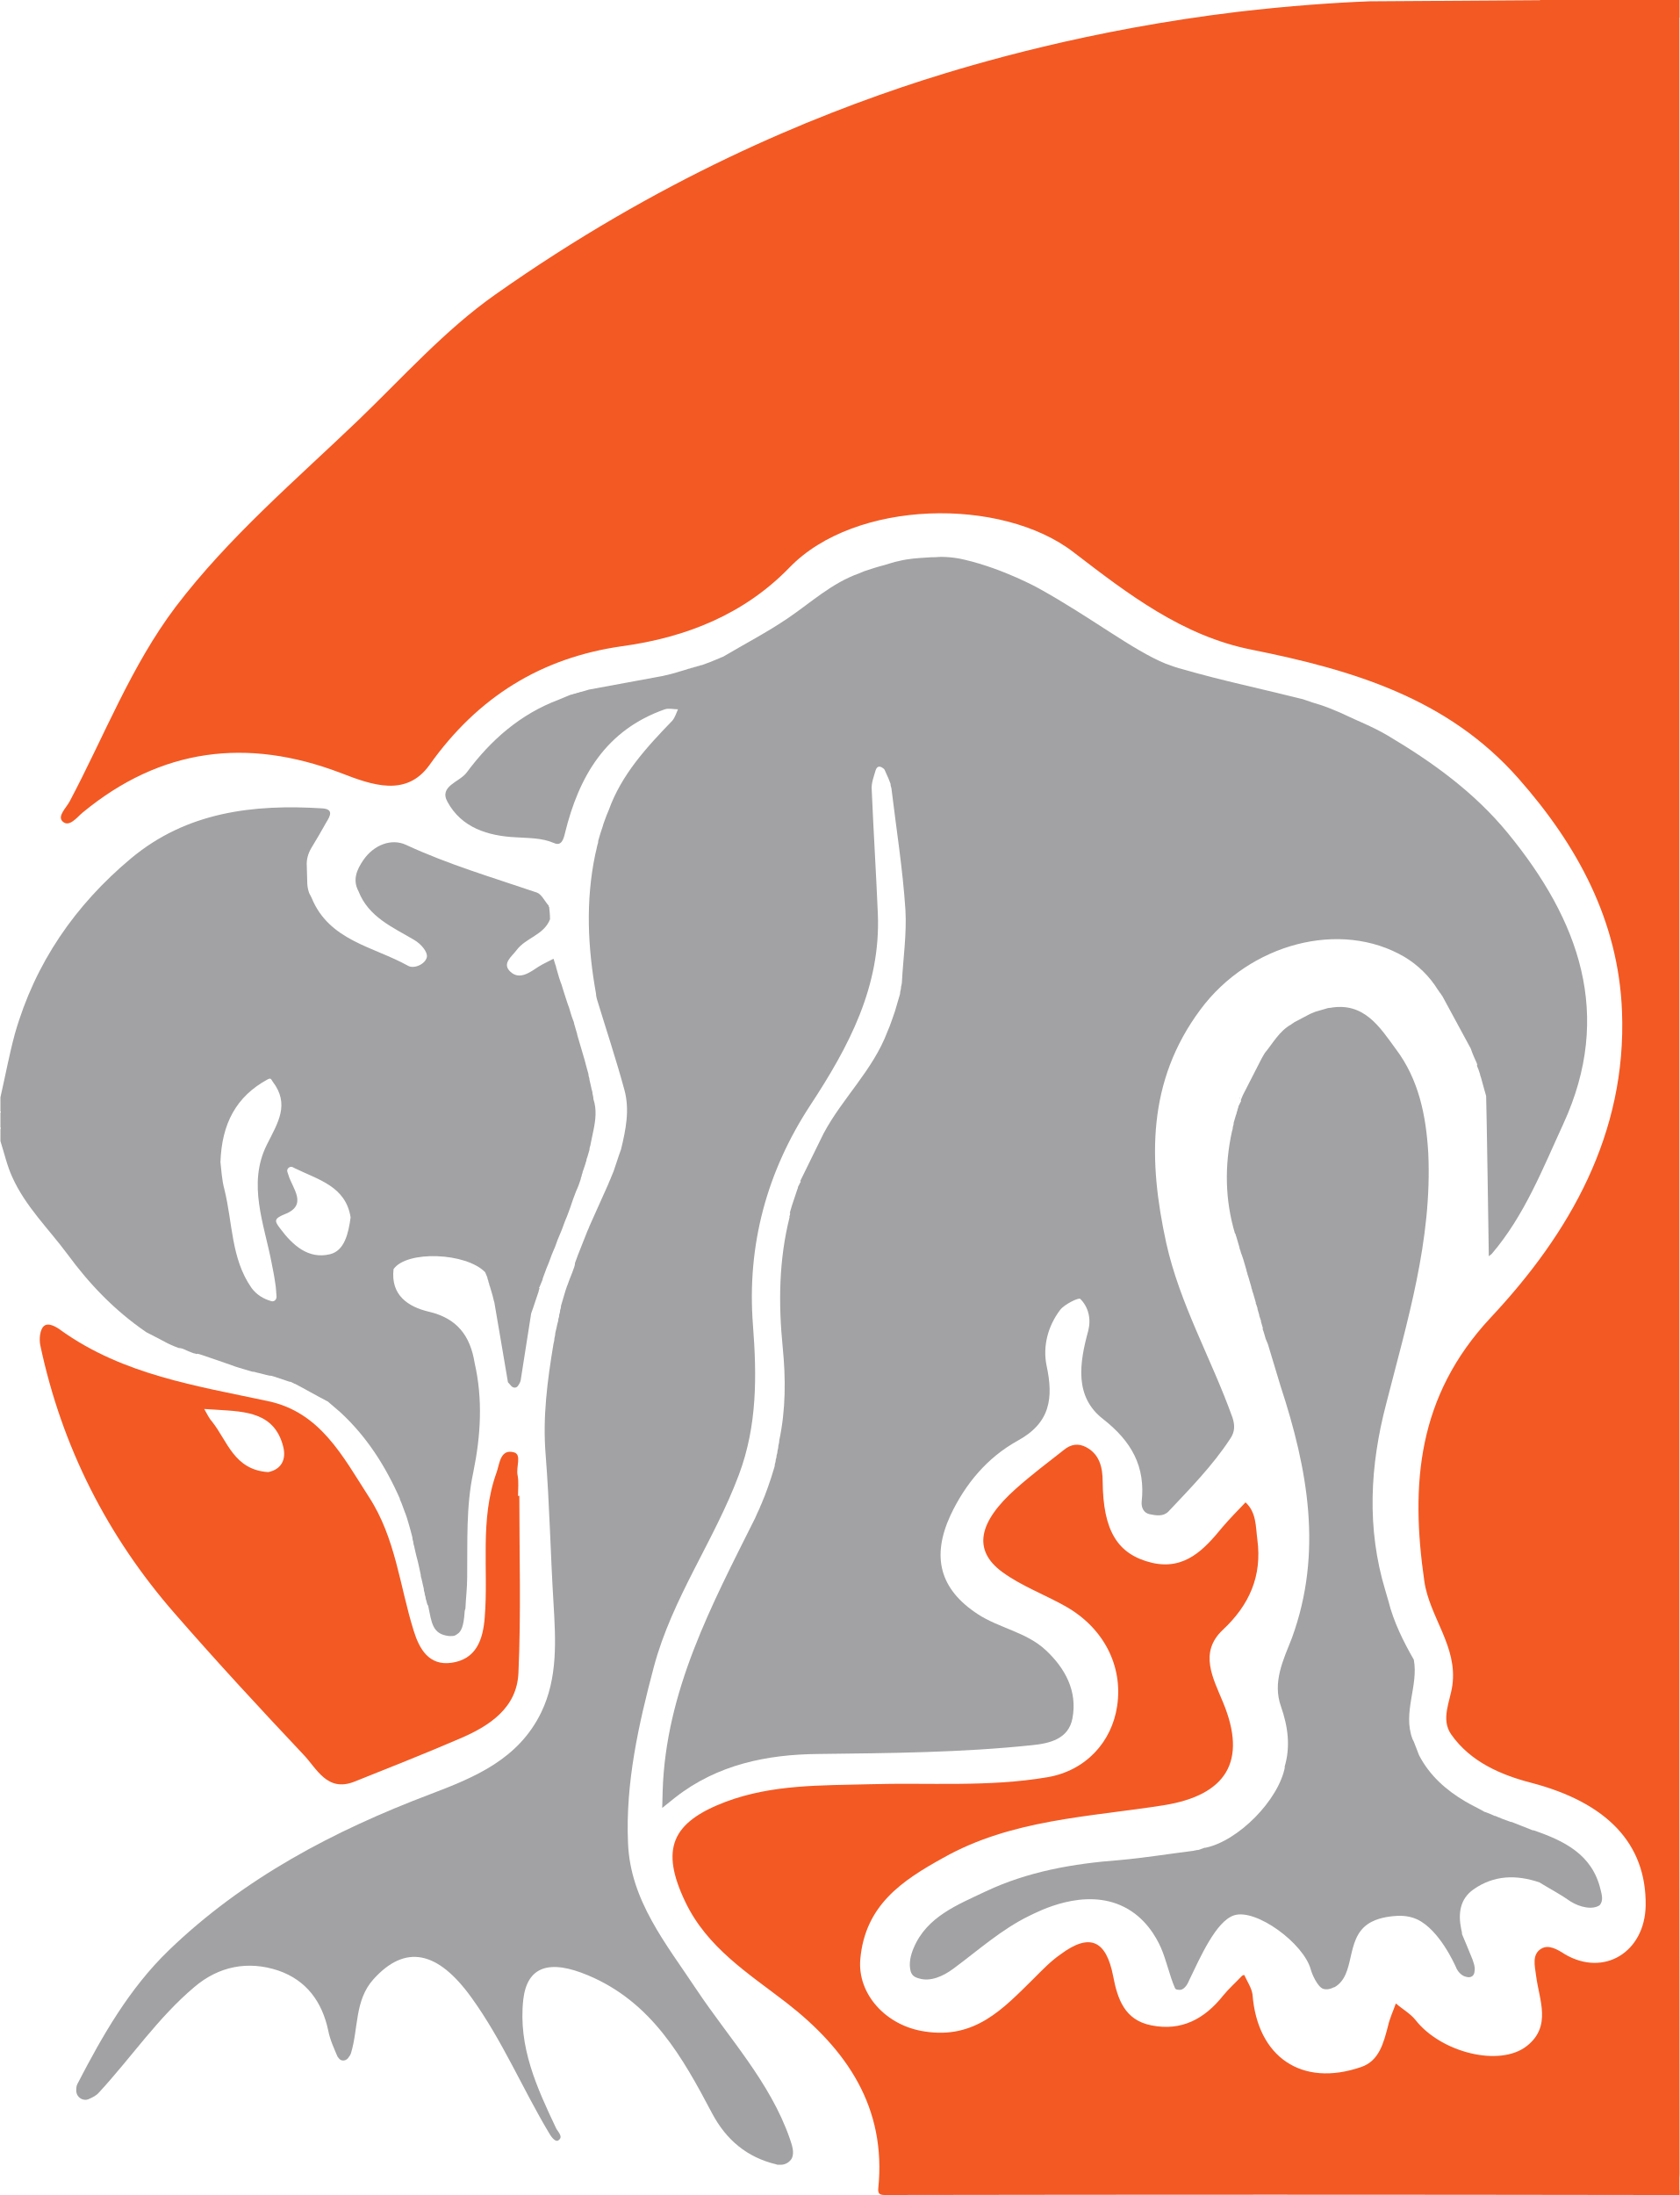
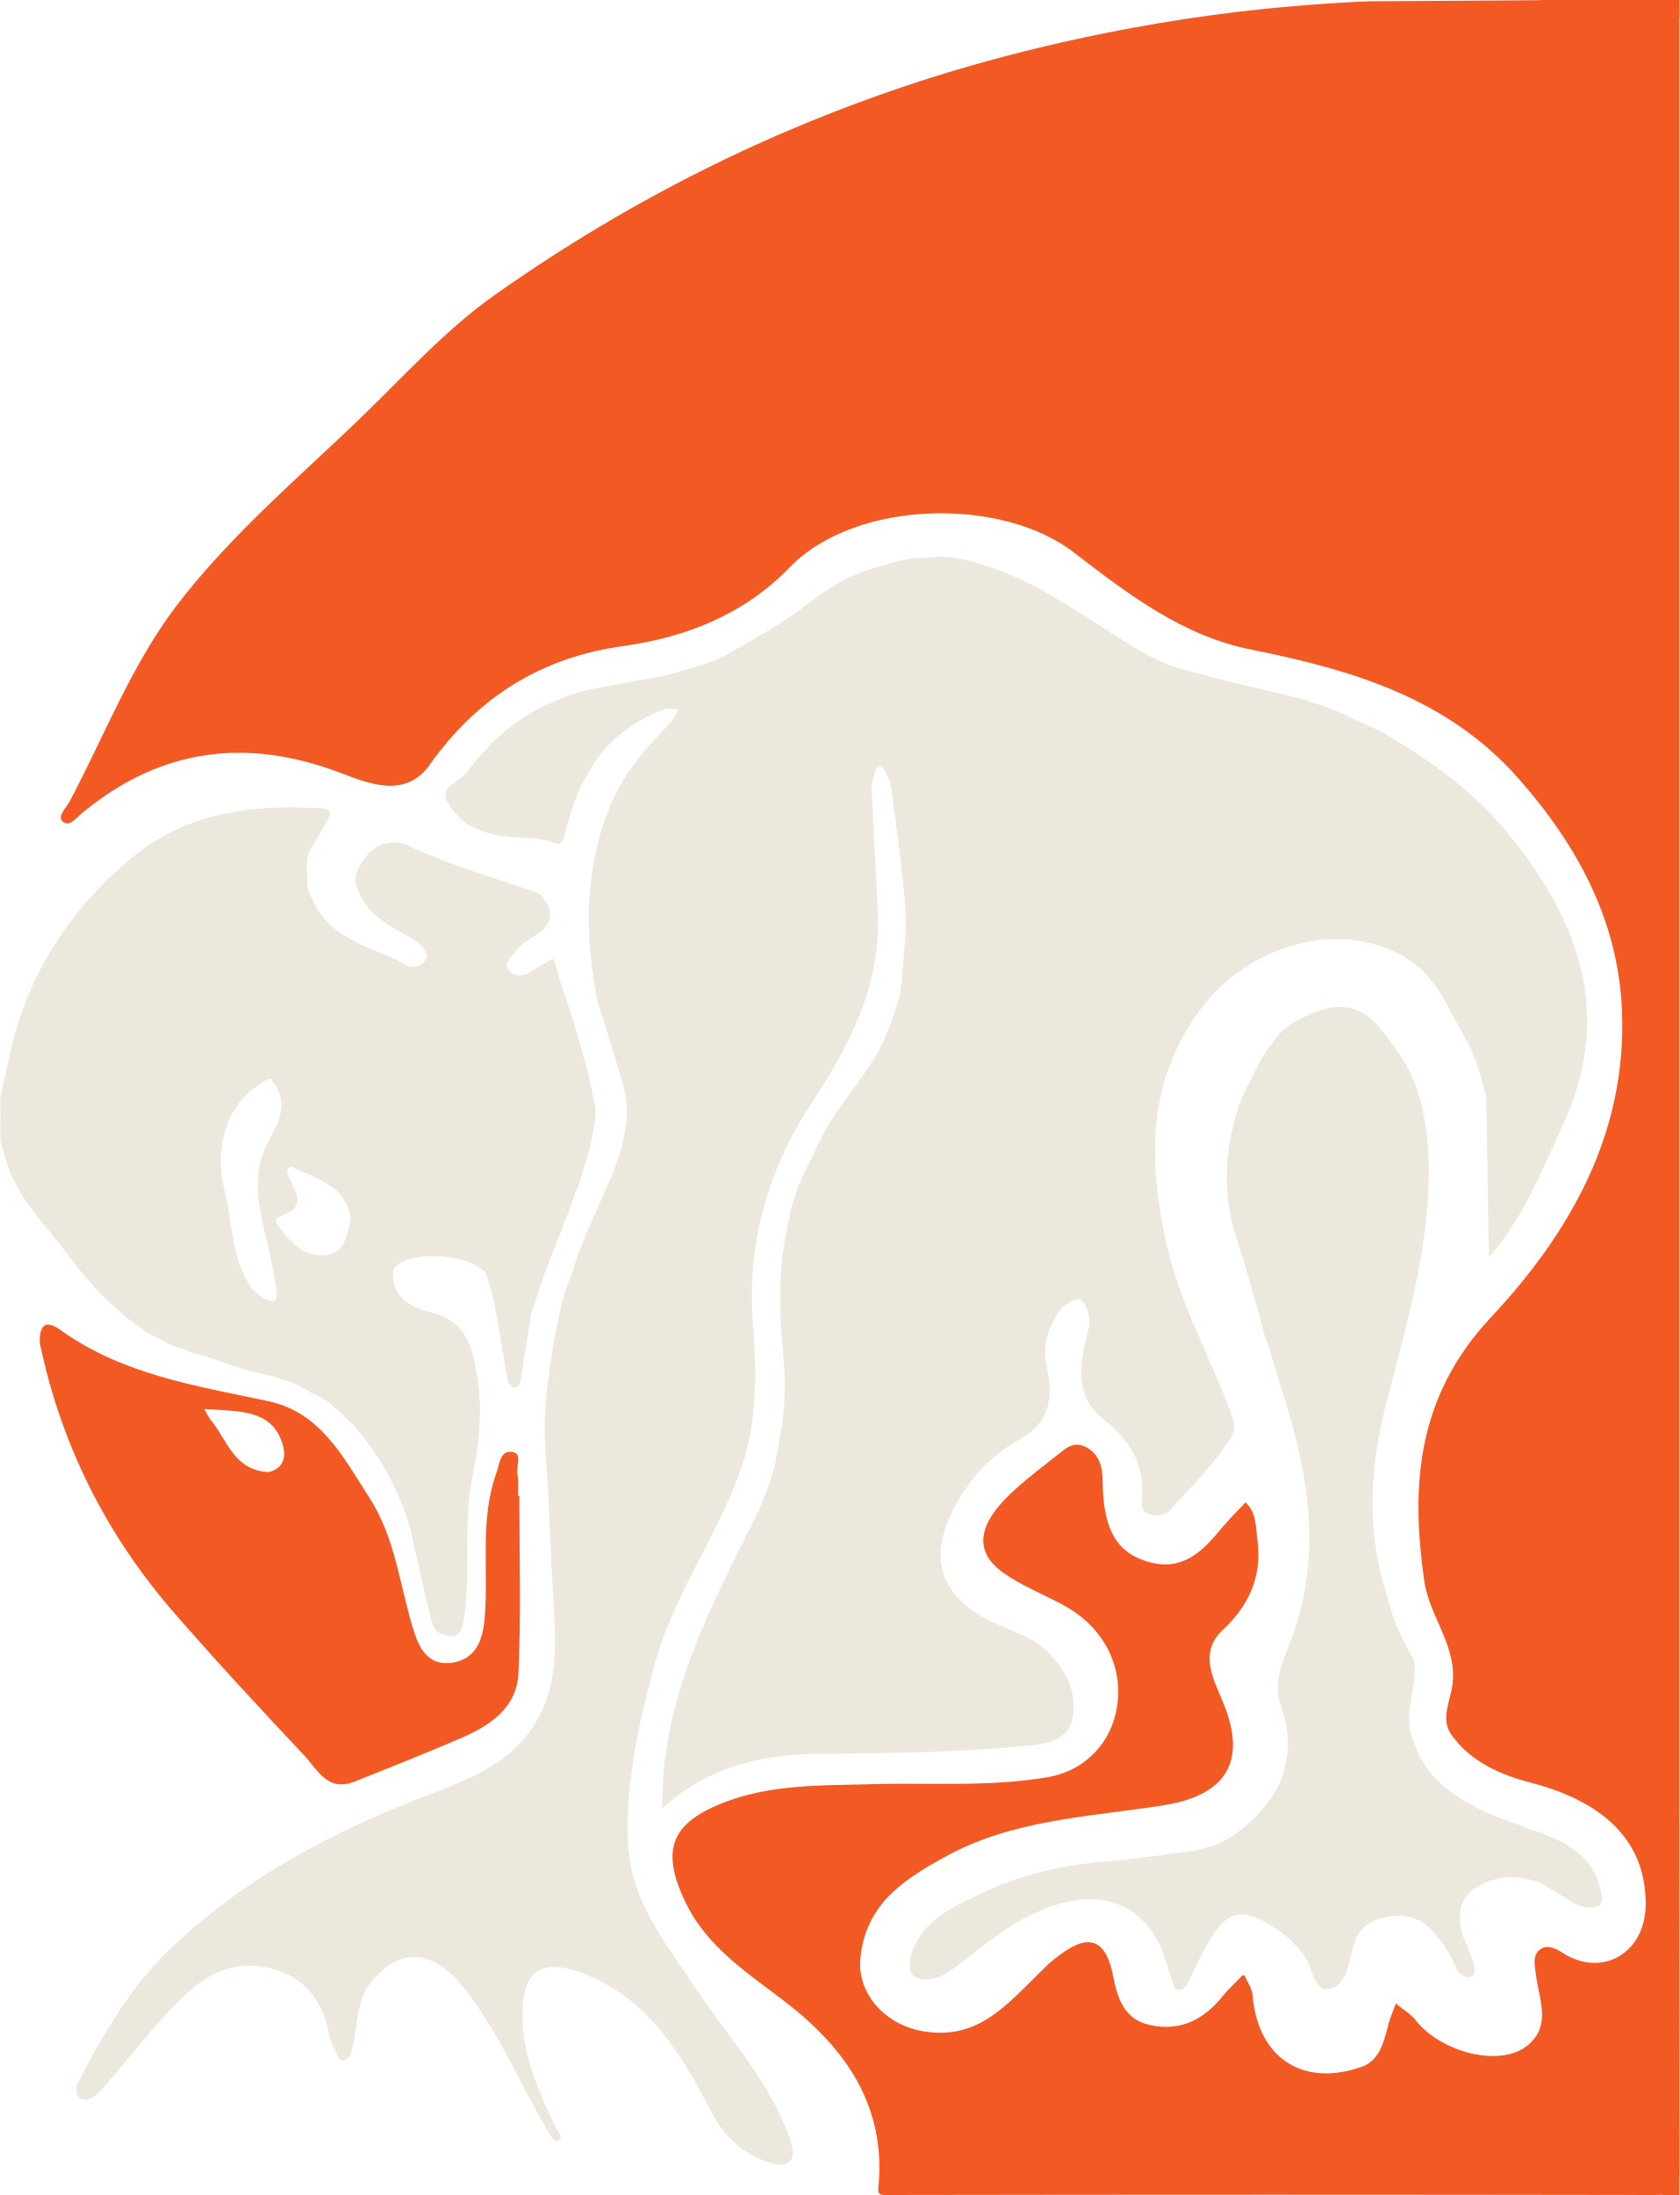
<svg xmlns="http://www.w3.org/2000/svg" version="1.1" id="Livello_1" x="0px" y="0px" viewBox="0 0 383.2 500.7" style="enable-background:new 0 0 383.2 500.7;" xml:space="preserve">
  <style type="text/css">
	.st0{fill:#F35923;}
- 	.st1{fill:#A2A2A4;}
+ 	.st1{fill:#EDE8DD;}
</style>
  <g>
    <path class="st0" d="M312.5,0.3c15.1-0.1,30.1-0.2,45.2-0.3c11.2,0.4,19.3,0.6,21.9,0.6c0.5,0,1.8-0.1,2.7,0.8   c0.6,0.6,0.7,1.5,0.7,2.7c0,45,0,89.9,0,134.9c0,118.8,0.1,237.6,0.2,356.5c0,3.9-1.4,5.2-5.3,5.2c-58.7-0.1-117.4-0.1-176,0   c-1.2,0-1.6-0.3-1.5-1.5c1.9-18.5-7.2-31.7-21-42.4c-8.7-6.7-18-12.5-23-22.9c-5.8-12.1-3.2-18.2,9.2-22.9c10.7-4,21.8-3.7,32.8-4   c13.5-0.4,27.1,0.7,40.6-1.6c8.8-1.5,14.7-8.1,15.9-16.2c1.4-9.2-3.1-17.9-11.8-22.8c-4.8-2.7-10-4.6-14.4-7.8   c-6.8-5-5.5-11.4,3.2-19.1c3.5-3.1,7.2-5.9,10.9-8.8c1.6-1.3,3.3-1.5,5-0.6c3.1,1.6,3.8,4.7,3.8,7.8c0.1,11.2,3.3,16.7,11.3,18.6   c7.5,1.7,11.9-3.1,16-8.1c1.7-2,3.5-3.8,5.3-5.7c2.5,2.3,2.3,5.5,2.7,8.5c1.1,8.3-1.8,14.9-7.9,20.6c-5.5,5.2-2.2,11,0.1,16.6   c5.5,13.3,0.8,21.1-13.6,23.4c-17.1,2.7-34.7,3.2-50.3,12c-9.4,5.2-17.8,10.8-18.9,23.1c-0.7,7.9,5.8,15.2,14.7,16.5   c11.5,1.8,17.9-5.2,24.8-12c2-2,3.9-4,6.2-5.6c6.6-4.9,10.4-3.3,12,5c1,5.2,2.6,10,8.7,11.2c6.9,1.4,12.2-1.5,16.4-6.8   c1.3-1.6,2.9-3,4.3-4.5c0.1-0.1,0.5-0.2,0.5-0.2c0.7,1.5,1.7,3,1.9,4.5c1.1,14.2,11.2,21.2,24.8,16.5c4.1-1.4,5.1-5.5,6.1-9.3   c0.4-1.8,1.2-3.5,1.8-5.2c1.5,1.3,3.3,2.3,4.5,3.8c5.8,7.4,19.2,10.8,25.4,5.9c5.7-4.5,2.8-10.5,2.1-16c-0.3-2.3-1-4.9,1.2-6.2   c1.7-1,3.7,0.2,5.4,1.3c8.9,5.2,18.2-0.5,18.4-11.1c0.2-14.2-8.9-23.5-26-28c-7-1.8-14-4.8-18.4-11.1c-2.4-3.5-0.2-7.5,0.3-11.2   c1.2-8.9-5.2-15.5-6.4-23.7c-3.2-22.1-1.6-42.2,15.1-60.1c18.1-19.3,31.1-42,30-69.9c-0.8-20.7-10.2-37.9-23.6-53.1   c-16.2-18.4-38-24.8-60.9-29.4c-15.7-3.1-28.1-12.6-40.6-22.2c-16.4-12.7-49.9-12.1-64.9,3.5c-10.3,10.6-23.5,15.9-38.1,17.9   c-18.5,2.6-33,11.6-44,27.1c-5.3,7.4-13.1,4.6-20.3,1.8c-21.3-8.1-41-5.7-58.9,9.1c-1.2,1-3,3.4-4.5,2c-1.3-1.2,0.8-3.1,1.6-4.6   c7.9-14.9,14-30.9,24.2-44.4c12.1-15.9,27.3-28.8,41.6-42.5c10.2-9.8,19.8-20.6,31.3-28.7c37.3-26.3,71.6-40.5,97.6-48.9   c11.9-3.8,37.8-11.5,71.8-15.6C294.4,1.3,304.7,0.6,312.5,0.3z" />
    <path class="st0" d="M118.5,341.2c0,13.4,0.4,26.9-0.2,40.3c-0.3,8.1-6.6,12.2-13.4,15.1c-7.9,3.4-16,6.6-24,9.8   c-6.3,2.5-8.6-3-11.7-6.2c-9.9-10.5-19.7-21.1-29.2-32C24.5,350.5,14.1,330,9.2,306.9c-0.3-1.4-0.1-3.6,0.8-4.4   c1-0.9,2.8,0.1,4.1,1.1c14.1,10,30.6,12.5,47,16c12,2.5,17.1,12.6,23.1,21.9c6.1,9.4,7,20.3,10.2,30.5c1.3,4.2,3.5,8,8.6,7.3   c5.7-0.8,7.2-5.3,7.6-10.3c0.9-11-1.2-22.3,2.7-33.1c0.7-1.9,0.8-5.5,4-4.6c1.8,0.5,0.4,3.4,0.8,5.2c0.3,1.5,0.1,3.2,0.1,4.8   C118.2,341.2,118.3,341.2,118.5,341.2L118.5,341.2z M61.2,335.8c3-0.6,4.2-2.9,3.4-5.9c-2-7.7-8.6-7.9-14.8-8.3   c-1.1-0.1-2.1-0.1-3.2-0.2c0.6,1,1,2,1.8,2.9C51.9,328.7,53.4,335.3,61.2,335.8L61.2,335.8z" />
  </g>
  <g>
    <path class="st1" d="M220.2,127.7c8.9,2.1,16.8,6.5,16.8,6.5c12.1,6.7,21.4,14.1,29,17.2c1.3,0.5,2.5,0.9,4,1.3   c9,2.6,18.2,4.5,27.3,6.8l-0.1,0.1l0.1-0.1c1.4,0.5,2.9,1,4.3,1.4c0.6,0.2,1.3,0.5,1.9,0.7l-0.1,0.1l0.1-0.1   c0.4,0.2,0.8,0.3,1.2,0.5l-0.1,0.1l0.1-0.1c0.4,0.2,0.8,0.3,1.2,0.5l-0.1,0.1l0.1-0.1c3.5,1.7,7.2,3.1,10.6,5.1   c10.3,6.1,19.9,13,27.6,22.4c16.2,19.8,24.1,41.3,12.6,66.3c-4.7,10.2-8.8,20.8-16.3,29.6c-0.2,0.2-0.5,0.4-0.5,0.4   c-0.1,0.1-0.2,0.1-0.2,0.2c0-0.1,0-0.1,0-0.2c0,0,0-0.2,0-0.5c0-0.4-0.5-33.8-0.6-35.9l-0.4-1.4c-0.2-0.8-0.6-2.1-0.8-2.9   c-0.1-0.2-0.2-0.5-0.2-0.7c-0.2-0.5-0.3-1-0.5-1.4c-0.1-0.2-0.2-0.5-0.2-0.7l0.1-0.1c0-0.1,0-0.1-0.1-0.2c-0.5-1.1-1-2.2-1.4-3.4   c0,0,0,0,0-0.1v0.1c-2.2-4-4.3-8-6.5-12c-0.2-0.2-0.3-0.5-0.5-0.7s-0.3-0.5-0.5-0.7c-1.9-3.1-4.6-5.7-7.6-7.5   c-14.6-8.6-35.4-3.1-46.6,12c-12.2,16.4-11.9,34.4-7.8,53.2c3.1,14,10.3,26.4,15.1,39.8c0.6,1.8,0.6,3.3-0.5,4.9   c-4,6.1-9.1,11.3-14.1,16.6c-1.2,1.2-2.8,0.9-4.3,0.6c-1.4-0.3-1.9-1.6-1.8-2.8c0.9-8.1-2.3-13.8-8.8-18.9   c-6.6-5.1-5.4-12.8-3.4-20.1c0.7-2.7,0.1-5.4-1.8-7.3c-0.3-0.4-3.6,1.2-4.6,2.5c-2.8,3.7-4,8.3-3.1,12.7c1.6,7.4,0.9,13.1-6.7,17.2   c-6.8,3.8-11.8,9.7-15.2,16.9c-4.4,9.5-2.5,16.9,6.2,22.6c4.9,3.2,11.1,4.1,15.5,8.2s7.3,9.3,6.1,15.6c-0.9,4.7-5.2,5.7-9.3,6.1   c-16.2,1.7-32.4,1.8-48.7,2c-11.7,0.1-23,2.4-32.6,9.9c-1,0.8-2,1.6-3,2.4c0-1.2,0.1-2.5,0.1-3.8c0.7-22.9,11.2-42.5,21.1-62.3   l0.1,0.1l-0.1-0.1c0.3-0.7,0.6-1.4,1-2.2l0.1,0.1l-0.1-0.1c0.2-0.6,0.5-1.1,0.7-1.7l0.1,0.1l-0.1-0.1c0.2-0.4,0.3-0.8,0.5-1.2   l0.1,0.1l-0.1-0.1c0.2-0.6,0.5-1.3,0.7-1.9l0.1,0.1l-0.1-0.1c0.5-1.4,1-2.9,1.4-4.3l0.1,0.1l-0.1-0.1c0.1-0.3,0.2-0.6,0.2-1   l0.1,0.1l-0.1-0.1c0.1-0.3,0.2-0.6,0.2-1l0.1,0.1L177,333c0.1-0.3,0.2-0.6,0.2-1l0.1,0.1l-0.1-0.1c0.1-0.3,0.2-0.6,0.2-1l0.1,0.1   l-0.1-0.1c0.1-0.4,0.2-0.8,0.2-1.2l0.1,0.1l-0.1-0.1c0.1-0.4,0.2-0.8,0.2-1.2l0.1,0.1l-0.1-0.1c1.5-7,1.5-14.2,0.8-21.2   c-1-10.1-0.9-20,1.6-29.9v0.1l0,0h-0.1c0.1-0.3,0.2-0.6,0.2-1v0.1l0,0h-0.1c0.2-0.6,0.3-1.1,0.5-1.7h0.1h-0.1   c0.4-1.2,0.8-2.4,1.2-3.6h0.1h-0.1c0.1-0.2,0.2-0.5,0.2-0.7h0.1h-0.1c0.2-0.3,0.3-0.6,0.5-1c0,0,0.1,0,0.1-0.1s0-0.1-0.1-0.2   c1.8-3.6,3.5-7.2,5.3-10.8h0.1h-0.1c4.3-8.1,11.3-14.5,14.6-23.3l0.1,0.1l-0.1-0.1c0.2-0.4,0.3-0.8,0.5-1.2l0.1,0.1l-0.1-0.1   c0.4-1.1,0.8-2.2,1.2-3.4l0.1,0.1l-0.1-0.1c0.2-0.6,0.3-1.1,0.5-1.7l0.1,0.1l-0.1-0.1c0.2-0.6,0.3-1.1,0.5-1.7l0.1,0.1l-0.1-0.1   c0.1-0.3,0.2-0.6,0.2-1l0.1,0.1l-0.1-0.1c0.1-0.4,0.2-0.8,0.2-1.2l0.1,0.1l-0.1-0.1c0.1-0.4,0.2-0.8,0.2-1.2l0.1,0.1l-0.1-0.1   c0.3-5.4,1.1-10.9,0.8-16.3c-0.6-9.3-2.1-18.6-3.2-27.8l0.1-0.1l-0.1,0.1c-0.1-0.3-0.2-0.6-0.2-1l0.1-0.1l-0.1,0.1   c-0.3-0.8-0.6-1.6-1-2.4l0.1-0.1l-0.1,0.1c-0.2-0.4-0.3-0.8-0.5-1c-0.7-0.6-1.5-0.9-1.9,0.3c-0.4,1.4-1,2.9-0.9,4.3   c0.4,9.5,1,18.9,1.4,28.4c0.7,16.6-6.6,30.3-15.4,43.7c-9.9,15.1-14.5,31.9-13.1,50.1c0.9,11.6,1,23-3.2,34.2   c-5.6,15-15.2,28.1-19.4,43.8c-3.5,13.2-6.5,26.5-5.9,40.2c0.5,13.1,8.7,23,15.6,33.4c7.4,11.1,16.8,21.1,21.3,34   c0.5,1.5,1.1,3.1,0.5,4.5c-0.5,0.9-1.5,1.5-2.5,1.5h-0.6c-0.2,0-0.3,0-0.5-0.1c-6.7-1.6-11.4-5.6-14.6-11.6   c-6.8-12.9-13.8-25.4-28.3-31.5c-8.8-3.7-13.9-2.1-14.8,5.5c-1.2,10.8,3.1,20.1,7.5,29.4c0.4,0.8,1.8,2,0.4,2.8   c-0.7,0.3-1.6-1-2-1.7c-6.1-10.2-10.7-21.2-17.7-30.9c-7.7-10.7-15.1-12.3-22.4-4.2c-4.3,4.8-3.4,11.2-5.1,16.8   c-0.1,0.4-0.4,0.8-0.7,1.2c-0.6,0.7-1.6,0.7-2.1,0c-0.1-0.1-0.2-0.3-0.3-0.4c-0.8-1.9-1.7-3.8-2.1-5.9c-1.4-6.6-5-11.5-11.4-13.7   c-6.9-2.3-13.6-1-19.2,3.8c-8.3,7-14.4,16.1-21.7,24c-0.6,0.7-1.4,1.1-2.3,1.5c-1.3,0.6-2.8-0.3-2.9-1.8c0-0.6,0-1.2,0.3-1.7   c5.7-11,11.8-21.7,20.8-30.4c17.1-16.5,37.7-27.3,59.6-35.6c10.3-3.9,20.2-8,25.4-18.7c3.8-7.9,3.3-16.4,2.8-24.9   c-0.7-11.3-0.9-22.6-1.8-33.9c-0.7-8.6,0.4-16.9,1.8-25.3l0.1,0.1l-0.1-0.1c0.1-0.4,0.2-0.8,0.2-1.2l0.1,0.1l-0.1-0.1   c0.1-0.4,0.2-0.8,0.2-1.2l0.1,0.1l-0.1-0.1c0.2-0.7,0.3-1.4,0.5-2.2l0.1,0.1l-0.1-0.1c0.1-0.3,0.2-0.6,0.2-1l0.1,0.1l-0.1-0.1   c0.1-0.3,0.2-0.6,0.2-1l0.1,0.1l-0.1-0.1c0.1-0.3,0.2-0.6,0.2-1l0.1,0.1l-0.1-0.1c0.1-0.3,0.2-0.6,0.2-1l0.1,0.1l-0.1-0.1   c0.2-0.6,0.3-1.1,0.5-1.7l0.1,0.1l-0.1-0.1c0.2-0.6,0.3-1.1,0.5-1.7l0.1,0.1l-0.1-0.1c0.2-0.5,0.3-1,0.5-1.4l0.1,0.1l-0.1-0.1   c0.7-2,0.8-2,1.5-4l0,0c0.1-0.3,0.2-0.6,0.2-1l0.1,0.1l-0.1-0.1c0.2-0.6,0.5-1.3,0.7-1.9l0.1,0.1l-0.1-0.1c0.6-1.6,1.3-3.2,1.9-4.8   l0.1,0.1l-0.1-0.1c0.2-0.6,0.5-1.1,0.7-1.7l0.1,0.1l-0.1-0.1c1.4-3.2,2.9-6.4,4.3-9.6l0.1,0.1l-0.1-0.1c0.2-0.6,0.5-1.1,0.7-1.7   l0.1,0.1l-0.1-0.1c0.2-0.4,0.3-0.8,0.5-1.2l0.1,0.1l-0.1-0.1c0.6-1.7,1.1-3.4,1.7-5l0.1,0.1l-0.1-0.1c1.1-4.5,2-9,0.8-13.5   c-1.9-7-4.2-13.9-6.3-20.8l0.1-0.1l-0.1,0.1c-0.1-0.4-0.2-0.8-0.2-1.2l0.1-0.1l-0.1,0.1c-1.9-10.6-2.4-21.1-0.2-31.7l0.1,0.1   l-0.1-0.1c0.2-0.7,0.3-1.4,0.5-2.2l0.1,0.1l-0.1-0.1c0.1-0.3,0.2-0.6,0.2-1l0.1,0.1l-0.1-0.1c0.2-0.6,0.3-1.1,0.5-1.7l0.1,0.1   l-0.1-0.1c0.2-0.7,0.5-1.4,0.7-2.2l0.1,0.1l-0.1-0.1c0.2-0.6,0.5-1.3,0.7-1.9l0.1,0.1l-0.1-0.1c0.2-0.4,0.3-0.8,0.5-1.2l0.1,0.1   l-0.1-0.1c2.9-8.1,8.6-14.3,14.5-20.4c0.6-0.7,0.9-1.7,1.3-2.6c-1,0-2.1-0.3-3,0c-13.4,4.7-19.6,15.2-22.8,28.3   c-0.3,1.3-0.8,3-2.5,2.2c-2.8-1.2-5.7-1.1-8.6-1.3c-6.5-0.3-12.5-2.2-15.7-8.1c-2-3.6,2.8-4.5,4.4-6.7c5.5-7.4,12.2-13.3,21-16.6   l0.1,0.1l-0.1-0.1c0.4-0.2,0.8-0.3,1.2-0.5l0.1,0.1l-0.1-0.1c0.4-0.2,0.8-0.3,1.2-0.5l0.1,0.1l-0.1-0.1c0.2-0.1,0.5-0.2,0.7-0.2   l0.1,0.1l-0.1-0.1c0.2-0.1,0.5-0.2,0.7-0.2l0.1,0.1l-0.1-0.1c0.2-0.1,0.5-0.2,0.7-0.2l0.1,0.1L132,158c0.2-0.1,0.5-0.2,0.7-0.2   l0.1,0.1l-0.1-0.1c0.6-0.2,1.1-0.3,1.7-0.5l0.1,0.1l-0.1-0.1c5.6-1,11.2-2.1,16.8-3.1l0.1,0.1l-0.1-0.1c1.3-0.3,2.6-0.6,3.8-1   l0.1,0.1l-0.1-0.1c0.6-0.2,1.1-0.3,1.7-0.5l0.1,0.1l-0.1-0.1c0.2-0.1,0.5-0.2,0.7-0.2l0.1,0.1l-0.1-0.1c0.2-0.1,0.5-0.2,0.7-0.2   l0.1,0.1l-0.1-0.1c0.2-0.1,0.5-0.2,0.7-0.2l0.1,0.1l-0.1-0.1c0.2-0.1,0.5-0.2,0.7-0.2l0.1,0.1l-0.1-0.1c0.2-0.1,0.5-0.2,0.7-0.2   l0.1,0.1l-0.1-0.1c0.6-0.2,1.3-0.5,1.9-0.7l0.1,0.1l-0.1-0.1c0.4-0.2,0.8-0.3,1.2-0.5l0.1,0.1l-0.1-0.1c0.6-0.2,1.1-0.5,1.7-0.7   l0.1,0.1l-0.1-0.1c4.9-2.9,10.1-5.6,14.8-8.8c5.3-3.6,10-8,16.2-10.2l0.1,0.1l-0.1-0.1c0.4-0.2,0.8-0.3,1.2-0.5l0.1,0.1l-0.1-0.1   c1.5-0.5,3-1,4.6-1.4l0.1,0.1l-0.1-0.1c1.1-0.3,2.1-0.7,3.2-0.9c2.4-0.6,4.6-0.7,6.2-0.8c1.1-0.1,1.6-0.1,2.3-0.1   C214.1,127,217,126.9,220.2,127.7z" />
    <path class="st1" d="M97.3,365.2c-0.1-0.3-0.2-0.6-0.2-0.9c-0.1-0.3-0.2-0.6-0.2-0.9c0,0,0,0,0-0.1c0,0,0,0,0,0.1   c-0.1-0.3-0.2-0.6-0.2-1c0,0,0,0,0-0.1v0.1c-0.2-0.7-0.3-1.4-0.5-2.2c0,0,0,0,0-0.1c0,0,0,0,0,0.1c-0.1-0.3-0.2-0.6-0.2-1   c0,0,0,0,0-0.1c0,0,0,0,0,0.1c-0.3-1.4-0.6-2.9-1-4.3c0,0,0,0,0-0.1v0.1c-0.2-0.7-0.3-1.4-0.5-2.2c0,0,0,0,0-0.1c0,0,0,0,0,0.1   c-0.1-0.3-0.2-0.6-0.2-1c0,0,0,0,0-0.1c0,0,0,0,0,0.1c-0.1-0.3-0.2-0.6-0.2-1c0,0,0,0,0-0.1c0,0,0,0,0,0.1   c-0.2-0.9-0.5-1.8-0.7-2.6c0,0,0,0,0-0.1c0,0,0,0,0,0.1c-0.2-0.6-0.3-1.1-0.5-1.7c0,0,0,0,0-0.1c0,0,0,0,0,0.1   c-0.2-0.5-0.3-1-0.5-1.4c0,0,0,0,0-0.1c0,0,0,0,0,0.1c-0.2-0.6-0.5-1.3-0.7-1.9c0,0,0,0,0-0.1c0,0,0,0,0,0.1   c-0.2-0.4-0.3-0.8-0.5-1.2h0.1v0.1c-3.3-7.5-7.6-14.3-13.7-19.9c-0.9-0.8-1.9-1.6-2.8-2.4c0,0-0.1-0.1-0.2-0.1   c-2.5-1.3-4.9-2.7-7.4-4h0.1v0.1c-0.3-0.2-0.6-0.3-1-0.5c-0.1,0-0.2,0-0.2,0c-1.2-0.4-2.4-0.8-3.6-1.2c0,0,0,0,0-0.1c0,0,0,0,0,0.1   c-0.3-0.1-0.6-0.2-1-0.2c0,0,0,0,0-0.1c0,0,0,0,0,0.1c-1-0.2-1.9-0.5-2.9-0.7c0,0,0,0,0-0.1c0,0,0,0,0,0.1c-0.3-0.1-0.6-0.2-1-0.2   c0,0,0,0,0-0.1c0,0,0,0,0,0.1c-0.6-0.2-1.1-0.3-1.7-0.5c0,0,0,0,0-0.1c0,0,0,0,0,0.1c-1-0.3-2.1-0.6-3.1-1c0,0,0,0,0-0.1   c0,0,0,0,0,0.1c-2.3-0.8-4.6-1.6-7-2.4c-0.3-0.1-0.6-0.2-1-0.2h0.1v0.1c-0.2-0.1-0.5-0.2-0.7-0.2c0,0,0,0,0-0.1c0,0,0,0,0,0.1   c-0.8-0.3-1.6-0.6-2.4-1c-0.3-0.1-0.6-0.2-1-0.2c0,0,0,0,0-0.1c0,0,0,0,0,0.1c-0.8-0.3-1.6-0.6-2.4-1c0,0,0,0,0-0.1c0,0,0,0,0,0.1   c-1.7-0.9-3.4-1.8-5-2.6c0,0,0,0,0-0.1c0,0,0,0,0,0.1c-7.3-5-13-11-18-17.8c-4.3-5.8-9.6-10.9-12.6-17.6c-1.2-2.6-1.8-5.4-2.7-8.2   c0-0.1,0-0.2,0-0.3v-2.5l0.1-0.1c0-0.1,0-0.1-0.1-0.2c0-1.1,0-2.2,0-3.4l0.1-0.1c0-0.1,0-0.1-0.1-0.2v-3c0-0.1,0-0.1,0-0.2   c1.1-4.8,2-9.7,3.3-14.5c4.6-16.1,13.7-29.3,26.5-40c12.7-10.6,27.9-12.4,43.7-11.4c2.6,0.2,1.7,1.8,0.9,3.1c-1.1,2-2.3,4-3.5,6   c-0.7,1.2-1.1,2.6-1,4l0.1,3.5c0,0.9,0.1,1.7,0.4,2.6c0.1,0.2,0.2,0.5,0.3,0.6c0.1,0.2,0.2,0.4,0.3,0.6v0.1v-0.1   c4,9.8,14.1,11.1,22,15.5c1.4,0.8,4-0.4,4.3-2c0.2-1.1-1.2-2.9-2.9-3.9c-4.9-2.9-10.4-5.2-12.7-11.1c-1.4-2.6-0.4-4.9,1.1-7.1   c2.4-3.5,6.4-5,9.7-3.5c9.7,4.5,19.9,7.5,29.9,10.9c1.1,0.4,1.8,2,2.7,3v0.3l0.1-0.1c0.1,1,0.2,1.9,0.2,2.9h-0.1h0.1   c-1.4,3.6-5.5,4.2-7.6,7c-1.1,1.5-3.5,3.1-1.4,5c2.1,1.9,4.4,0.1,6.4-1.2c1.1-0.7,2.3-1.2,3.4-1.8c0.1,0.4,0.3,0.9,0.4,1.3v0.1   v-0.1c0.1,0.2,0.2,0.5,0.2,0.7v0.1v-0.1l0.7,2.4v0.1v-0.1c0.2,0.5,0.3,1,0.5,1.4v0.1v-0.1c0.4,1.3,0.8,2.6,1.2,3.8v0.1v-0.1   c0.2,0.5,0.3,1,0.5,1.4v0.1v-0.1c0.3,1,0.6,2.1,1,3.1v0.1v-0.1c0.1,0.2,0.2,0.5,0.2,0.7v0.1v-0.1c0.2,0.8,0.5,1.6,0.7,2.4v0.1V236   l0.2,0.7v0.1v-0.1c0.2,0.6,0.3,1.1,0.5,1.7v0.1v-0.1c0.2,0.6,0.3,1.1,0.5,1.7v0.1v-0.1c0.2,0.6,0.3,1.1,0.5,1.7v0.1v-0.1   c0.2,0.9,0.5,1.8,0.7,2.6v0.1v-0.1c0.1,0.3,0.2,0.6,0.2,1v0.1v-0.1c0.1,0.3,0.2,0.6,0.2,0.9v0.1v-0.1c0.2,0.7,0.3,1.4,0.5,2.2v0.1   v-0.1c0.1,0.3,0.2,0.6,0.2,1v0.1v-0.1c0.1,0.4,0.2,0.8,0.2,1.2v0.1v-0.1c0.8,2.4,0.5,4.8,0,7.2h-0.1h0.1c-0.2,0.8-0.3,1.6-0.5,2.4   h-0.1h0.1l-0.2,1h-0.1h0.1c-0.1,0.3-0.2,0.6-0.2,1h-0.1h0.1c-0.2,0.6-0.3,1.1-0.5,1.7h-0.1h0.1c-0.1,0.2-0.2,0.5-0.2,0.7   s-0.2,0.5-0.2,0.7l-0.1-0.1l0.1,0.1c-0.2,0.5-0.3,1-0.5,1.5l-0.1-0.1l0.1,0.1c-0.1,0.2-0.2,0.5-0.2,0.7l-0.1-0.1l0.1,0.1   c-0.1,0.2-0.2,0.5-0.2,0.7l-0.1-0.1l0.1,0.1c-0.1,0.2-0.2,0.5-0.2,0.7l-0.1-0.1l0.1,0.1c-0.3,0.9-0.6,1.8-1,2.6l-0.1-0.1l0.1,0.1   c-0.5,1.3-1,2.6-1.4,3.9l-0.1-0.1l0.1,0.1c-0.2,0.6-0.5,1.3-0.7,1.9l-0.1-0.1l0.1,0.1c-0.2,0.4-0.3,0.8-0.5,1.2l-0.1-0.1l0.1,0.1   c-0.2,0.6-0.5,1.3-0.7,1.9h-0.1h0.1c-0.2,0.4-0.3,0.8-0.5,1.2h-0.1h0.1c-0.2,0.4-0.3,0.8-0.5,1.2h-0.1h0.1   c-0.3,0.8-0.5,1.5-0.8,2.1c-0.2,0.4-0.3,0.8-0.5,1.2h-0.1h0.1c-0.2,0.6-0.5,1.3-0.7,1.9h-0.1h0.1c-0.2,0.4-0.3,0.8-0.5,1.2h-0.1   h0.1c-0.2,0.6-0.5,1.3-0.7,1.9h-0.1h0.1c-0.1,0.2-0.2,0.5-0.2,0.7h-0.1h0.1l-0.7,1.7c0,0-0.1,0-0.1,0.1s0.1,0.1,0.1,0.2   c-0.1,0.2-0.2,0.5-0.2,0.7h-0.1h0.1c-0.6,1.7-1.1,3.4-1.7,5h-0.1h0.1c-0.8,5.1-1.6,10.2-2.4,15.3c-0.1,0.4-0.3,0.8-0.6,1.2   c-0.3,0.5-1,0.6-1.5,0.1c-0.3-0.3-0.5-0.6-0.8-0.9l0.1-0.1l-0.1,0.1c-1-6.1-2.1-12.2-3.1-18.2c0,0,0,0,0-0.1c0,0,0,0,0,0.1   c-0.2-0.6-0.3-1.3-0.5-1.9c0,0,0,0,0-0.1c0,0,0,0,0,0.1c-0.2-0.6-0.3-1.1-0.5-1.7c0,0,0,0,0-0.1c0,0,0,0,0,0.1   c-0.1-0.2-0.2-0.5-0.2-0.7c0,0,0,0,0-0.1c0,0,0,0,0,0.1c-0.1-0.2-0.2-0.5-0.2-0.7c0,0,0,0,0-0.1c0,0,0,0,0,0.1   c-0.1-0.2-0.2-0.5-0.2-0.7c0,0,0,0,0-0.1c0,0,0,0,0,0.1c-0.2-0.4-0.3-0.8-0.5-1.2l0.1-0.1l-0.1,0.1c-4.4-4.5-17.9-5-20.9-0.7h-0.1   h0.1c-0.7,6,3.4,8.6,8,9.7c6.5,1.5,9.5,5.5,10.5,11.7c0,0,0,0,0,0.1c0,0,0,0,0-0.1c1.9,8.3,1.4,16.6-0.3,24.9   c-1.7,7.9-1.3,16-1.4,24c0,2.4-0.3,4.7-0.4,7.1l-0.1-0.1l0.1,0.1c-0.1,0.3-0.2,0.6-0.2,1c-0.2,3.1-0.8,4.3-1.6,4.8   c-0.7,0.5-0.7,0.5-1.9,0.5c-3.9-0.4-4-3.1-4.8-6.9C97.4,365.9,97.4,365.5,97.3,365.2z M97.3,365.2 M97.5,366.2 M105.8,367.9    M50.3,265.1c0.2,1.6,0.3,4,0.9,6.2c1.9,7.6,1.5,15.8,6.2,22.5c1.1,1.5,2.7,2.5,4.5,3c0.6,0.2,1.2-0.3,1.2-1   c-0.1-1-0.1-2.1-0.3-3.1c-0.2-1.5-0.5-3-0.8-4.5c-1.7-9-5.6-18.1-1.1-27.1c2.5-5,5.3-9.2,1.3-14.4c-0.3-0.4-0.3-0.9-1.1-0.5   C53.9,250.1,50.6,256.3,50.3,265.1L50.3,265.1z M80,277.7c-1.1-7.1-7.4-8.6-12.7-11.2c-0.2-0.1-0.4-0.2-0.6-0.3   c-0.7-0.2-1.4,0.5-1.1,1.2c0.1,0.2,0.1,0.4,0.2,0.6c0.9,3.1,4.6,6.9-0.9,9c-2.4,1-2.3,1.5-1,3.2c2.9,3.9,6.5,7.1,11.4,5.9   C78.6,285.3,79.5,281.4,80,277.7L80,277.7z" />
    <path class="st1" d="M299.1,449.3c-1.6-6-12.5-14-17.5-12.4c-4.1,1.3-7.7,9.5-10.3,14.9c-0.2,0.5-0.9,2-2,2.1c-0.5,0-1,0-1.2-0.4   c-1.3-3-1.9-6.2-3.2-9.2c-1.1-2.5-3.6-6.9-8.4-9.3c-9.1-4.6-19.7,1.1-21.6,2c-6.4,3.1-11.7,7.9-17.4,12.1c-2.3,1.7-5.2,3-7.8,2.2   c-1.1-0.3-1.6-0.7-1.9-1.6c-0.5-1.8,0-3.8,0.7-5.4c3-7.1,10-9.8,16.3-12.8c9.7-4.6,20.1-6.4,30.7-7.2c5.6-0.5,11.1-1.4,16.7-2.1   c0,0,0,0,0.1,0c0,0,0,0-0.1,0l1-0.2c0.1,0,0.2,0,0.2,0c0.5-0.2,1-0.3,1.4-0.5c0.1,0,0.2,0,0.2,0c7.5-1.5,16.8-10.9,18.2-18.5v0.1   h-0.1c1.4-4.7,0.8-9.2-0.8-13.8c-2-5.6,0.5-10.6,2.5-15.7c7.1-19.5,3.6-38.5-2.6-57.4c-1-3.2-1.9-6.4-2.9-9.6   c-0.2-0.4-0.3-0.8-0.5-1.2c0,0,0,0,0-0.1v0.1c-0.2-0.6-0.3-1.1-0.5-1.7c0,0,0,0,0-0.1c0,0,0,0,0,0.1c-0.1-0.2-0.2-0.5-0.2-0.7h0.1   v0.1c-0.2-0.6-0.3-1.1-0.5-1.7h0.1v0.1c-0.2-0.5-0.3-1-0.5-1.4h0.1v0.1c-0.2-0.6-0.3-1.1-0.5-1.7h0.1v0.1c-0.2-0.5-0.3-1-0.5-1.4   h0.1v0.1c-0.2-0.8-0.5-1.6-0.7-2.4c0,0,0,0,0-0.1c0,0,0,0,0,0.1c-0.1-0.2-0.2-0.5-0.2-0.7c0,0,0,0,0-0.1c0,0,0,0,0,0.1   c-0.1-0.2-0.2-0.5-0.2-0.7v-0.1c0,0,0,0,0,0.1c-0.2-0.8-0.5-1.6-0.7-2.4l0.1-0.1l-0.1,0.1c-0.1-0.2-0.2-0.5-0.2-0.7l0.1-0.1   l-0.1,0.1c-0.1-0.2-0.2-0.5-0.2-0.7l0.1-0.1l-0.1,0.1c-0.2-0.8-0.5-1.6-0.7-2.4l0.1-0.1l-0.1,0.1c-0.2-0.5-0.3-1-0.5-1.4   c0,0,0,0,0-0.1c0,0,0,0,0,0.1l-0.2-0.7c0,0,0,0,0-0.1v0.1c-0.1-0.2-0.2-0.5-0.2-0.7c0,0,0,0,0-0.1c0,0,0,0,0,0.1   c-0.2-0.8-0.5-1.6-0.7-2.4c0,0,0,0,0-0.1c0,0,0,0,0,0.1c-0.1-0.2-0.2-0.5-0.2-0.7c0,0,0,0,0-0.1c0,0,0,0,0,0.1h-0.1   c-2.3-7.7-2.4-15.5-0.7-23.3c0,0,0,0,0.1,0c0,0,0,0-0.1,0c0.1-0.3,0.2-0.6,0.2-1c0,0,0,0,0.1,0h-0.1c0.1-0.3,0.2-0.6,0.2-1   c0,0,0,0,0.1,0c0,0,0,0-0.1,0c0.2-0.6,0.3-1.1,0.5-1.7c0,0,0,0,0.1,0c0,0,0,0-0.1,0c0.1-0.2,0.2-0.5,0.2-0.7c0,0,0,0,0.1,0   c0,0,0,0-0.1,0c0.1-0.2,0.2-0.5,0.2-0.7c0,0,0,0,0.1,0c0,0,0,0-0.1,0c0.1-0.2,0.2-0.5,0.2-0.7h0.1c0,0,0,0-0.1,0   c0.2-0.3,0.3-0.6,0.5-1l0.1-0.1c0-0.1,0-0.1-0.1-0.2c0.2-0.4,0.3-0.8,0.5-1.2c0,0,0,0,0.1,0c0,0,0,0-0.1,0c1.4-2.8,2.9-5.6,4.3-8.4   c0.2-0.4,0.5-0.8,0.7-1.2c1.9-2.3,3.3-5,6-6.5c0.2-0.2,0.5-0.3,0.7-0.5c1.2-0.6,2.4-1.3,3.6-1.9c0,0,0,0,0.1,0c0,0,0,0-0.1,0   c0.4-0.2,0.8-0.3,1.2-0.5c0,0,0,0,0.1,0c0,0,0,0-0.1,0c0.8-0.2,1.6-0.5,2.4-0.7c0,0,0,0,0.1,0c0,0,0,0-0.1,0c0.3-0.1,0.6-0.2,1-0.2   c0,0,0,0,0.1,0c0,0,0,0-0.1,0c7.8-1.4,11.4,4.5,15,9.4c5.2,6.9,6.9,15.1,7.4,23.8c0.9,19.8-4.8,38.3-9.6,57.1   c-3.7,14.1-4.5,28.4-0.2,42.6c0.2,0.8,0.5,1.6,0.7,2.4c1.2,4.8,3.4,9.2,5.8,13.4c1.1,6-2.6,12-0.3,18.1c0.1,0.2,0.2,0.4,0.3,0.6   c0.4,1,0.8,2.1,1.2,3.1c2.4,4.6,6.1,7.9,10.5,10.5c1.5,0.9,3.1,1.6,4.6,2.5h-0.1v-0.1c0.8,0.3,1.6,0.6,2.4,1h-0.1v-0.1   c1.2,0.5,2.4,1,3.6,1.4c0.1,0,0.2,0,0.2,0c1.6,0.6,3.2,1.3,4.8,1.9c0.1,0,0.2,0,0.2,0c7,2.4,13.4,5.5,15.3,13.5   c0.3,1.2,0.7,2.6-0.2,3.6c-1.6,1.1-4.5,0.5-6.7-0.9c-2.1-1.5-4.4-2.7-6.7-4.1c-0.1-0.1-0.2-0.1-0.3-0.2c-5.3-1.8-10.4-1.7-15.1,1.6   c-3.1,2.2-3.5,5.5-2.8,9c0.1,0.4,0.2,0.8,0.2,1.2c0.8,1.9,1.6,3.8,2.4,5.8c0.1,0.4,0.4,1,0.5,1.9c0,0.6,0,1.5-0.6,1.9   c-0.7,0.5-1.8,0-2-0.1c-1.1-0.6-1.6-1.7-1.7-2c-0.2-0.4-3.7-8.5-8.9-10.9c-2.2-1-4.4-0.8-5.5-0.7c-0.7,0.1-3.5,0.3-5.7,1.8   c-5.2,3.6-2.7,11.6-7.6,14.4c0,0-0.1,0-0.1,0c-1.2,0.6-1.9,0.5-2.4,0.4C300.6,453.3,299.3,450.1,299.1,449.3z" />
    <path class="st1" d="M264.9,444.3" />
    <path class="st1" d="M328.1,225.7C328.1,225.7,328,225.8,328.1,225.7C328,225.8,328.1,225.7,328.1,225.7L328.1,225.7z" />
    <path class="st1" d="M328.6,226.4C328.6,226.4,328.5,226.5,328.6,226.4C328.5,226.5,328.5,226.4,328.6,226.4L328.6,226.4z" />
    <path class="st1" d="M329,227.1C329,227.1,329,227.2,329,227.1C329,227.2,329,227.2,329,227.1L329,227.1z" />
    <path class="st1" d="M295.2,232.7C295.2,232.7,295.2,232.6,295.2,232.7C295.1,232.6,295.2,232.7,295.2,232.7L295.2,232.7z" />
    <path class="st1" d="M294.5,233.1C294.5,233.1,294.4,233.1,294.5,233.1C294.4,233.1,294.5,233.1,294.5,233.1L294.5,233.1z" />
    <path class="st1" d="M288.5,239.6C288.5,239.6,288.4,239.6,288.5,239.6C288.4,239.6,288.5,239.6,288.5,239.6L288.5,239.6z" />
    <path class="st1" d="M287.8,240.8C287.8,240.8,287.7,240.8,287.8,240.8C287.7,240.8,287.7,240.8,287.8,240.8L287.8,240.8z" />
    <path class="st1" d="M337,242.5c0,0.1,0,0.2,0,0.2C336.9,242.7,336.9,242.6,337,242.5C336.9,242.6,336.9,242.5,337,242.5L337,242.5   z" />
    <path class="st1" d="M283,250.7c0-0.1,0-0.1-0.1-0.2c0,0,0-0.1,0.1-0.1l0,0C283,250.5,283,250.6,283,250.7L283,250.7z" />
    <path class="st1" d="M183.1,269.4c0,0.1,0,0.2,0,0.2S183.1,269.5,183.1,269.4C183,269.4,183.1,269.4,183.1,269.4L183.1,269.4z" />
    <path class="st1" d="M289.7,306.6L289.7,306.6C289.6,306.6,289.7,306.6,289.7,306.6L289.7,306.6z" />
    <path class="st1" d="M292.6,316.2C292.6,316.2,292.5,316.2,292.6,316.2C292.5,316.2,292.5,316.2,292.6,316.2L292.6,316.2z" />
    <path class="st1" d="M315.8,362.3l0.1-0.1L315.8,362.3z" />
    <path class="st1" d="M316.6,364.7v-0.1V364.7z" />
    <path class="st1" d="M295.2,373.5L295.2,373.5C295.1,373.5,295.2,373.5,295.2,373.5L295.2,373.5z" />
    <path class="st1" d="M322.3,378.1l0.1-0.1L322.3,378.1z" />
    <path class="st1" d="M322.3,396.8h0.1H322.3z" />
    <path class="st1" d="M323.5,399.9h0.1H323.5z" />
    <path class="st1" d="M344.6,415.3c0.1,0,0.2,0,0.2,0l0,0C344.8,415.3,344.7,415.3,344.6,415.3L344.6,415.3z" />
    <path class="st1" d="M349.7,417.2c0.1,0,0.2,0,0.2,0l0,0C349.8,417.2,349.8,417.2,349.7,417.2L349.7,417.2z" />
    <path class="st1" d="M275,421.5c0.1,0,0.2,0,0.2,0l0,0C275.2,421.5,275.1,421.5,275,421.5L275,421.5L275,421.5z" />
    <path class="st1" d="M273.4,422c0.1,0,0.2,0,0.2,0l0,0C273.5,422,273.4,422,273.4,422L273.4,422L273.4,422z" />
    <polygon class="st1" points="351.6,429.2 351.6,429.3 351.5,429.3  " />
    <path class="st1" d="M333.6,439.8l0.1-0.1L333.6,439.8z" />
    <path class="st1" d="M333.8,441l0.1-0.1L333.8,441z" />
    <path class="st1" d="M299.8,448.9l-0.1,0.1L299.8,448.9z" />
    <path class="st1" d="M300,449.6l-0.1,0.1L300,449.6z" />
    <path class="st1" d="M81.6,203.6C81.6,203.6,81.6,203.7,81.6,203.6C81.6,203.7,81.6,203.6,81.6,203.6L81.6,203.6L81.6,203.6z" />
    <path class="st1" d="M131.5,289.3L131.5,289.3L131.5,289.3L131.5,289.3L131.5,289.3z" />
    <path class="st1" d="M122.9,293.6c0,0.1,0.1,0.1,0.1,0.2c0,0-0.1,0-0.1,0.1l0,0C122.9,293.8,122.9,293.7,122.9,293.6L122.9,293.6   L122.9,293.6z" />
    <path class="st1" d="M41.5,307.5C41.5,307.5,41.5,307.6,41.5,307.5C41.5,307.6,41.5,307.6,41.5,307.5L41.5,307.5z" />
    <path class="st1" d="M45.6,309L45.6,309L45.6,309L45.6,309L45.6,309z" />
    <path class="st1" d="M66,315.2c-0.1,0-0.2,0-0.2,0l0,0C65.8,315.2,65.9,315.2,66,315.2L66,315.2z" />
  </g>
  <rect x="379.3" class="st0" width="3.9" height="500.7" />
  <rect x="351.4" class="st0" width="31.8" height="4" />
-   <rect x="376.7" y="499.6" class="st0" width="6.5" height="1.1" />
</svg>
